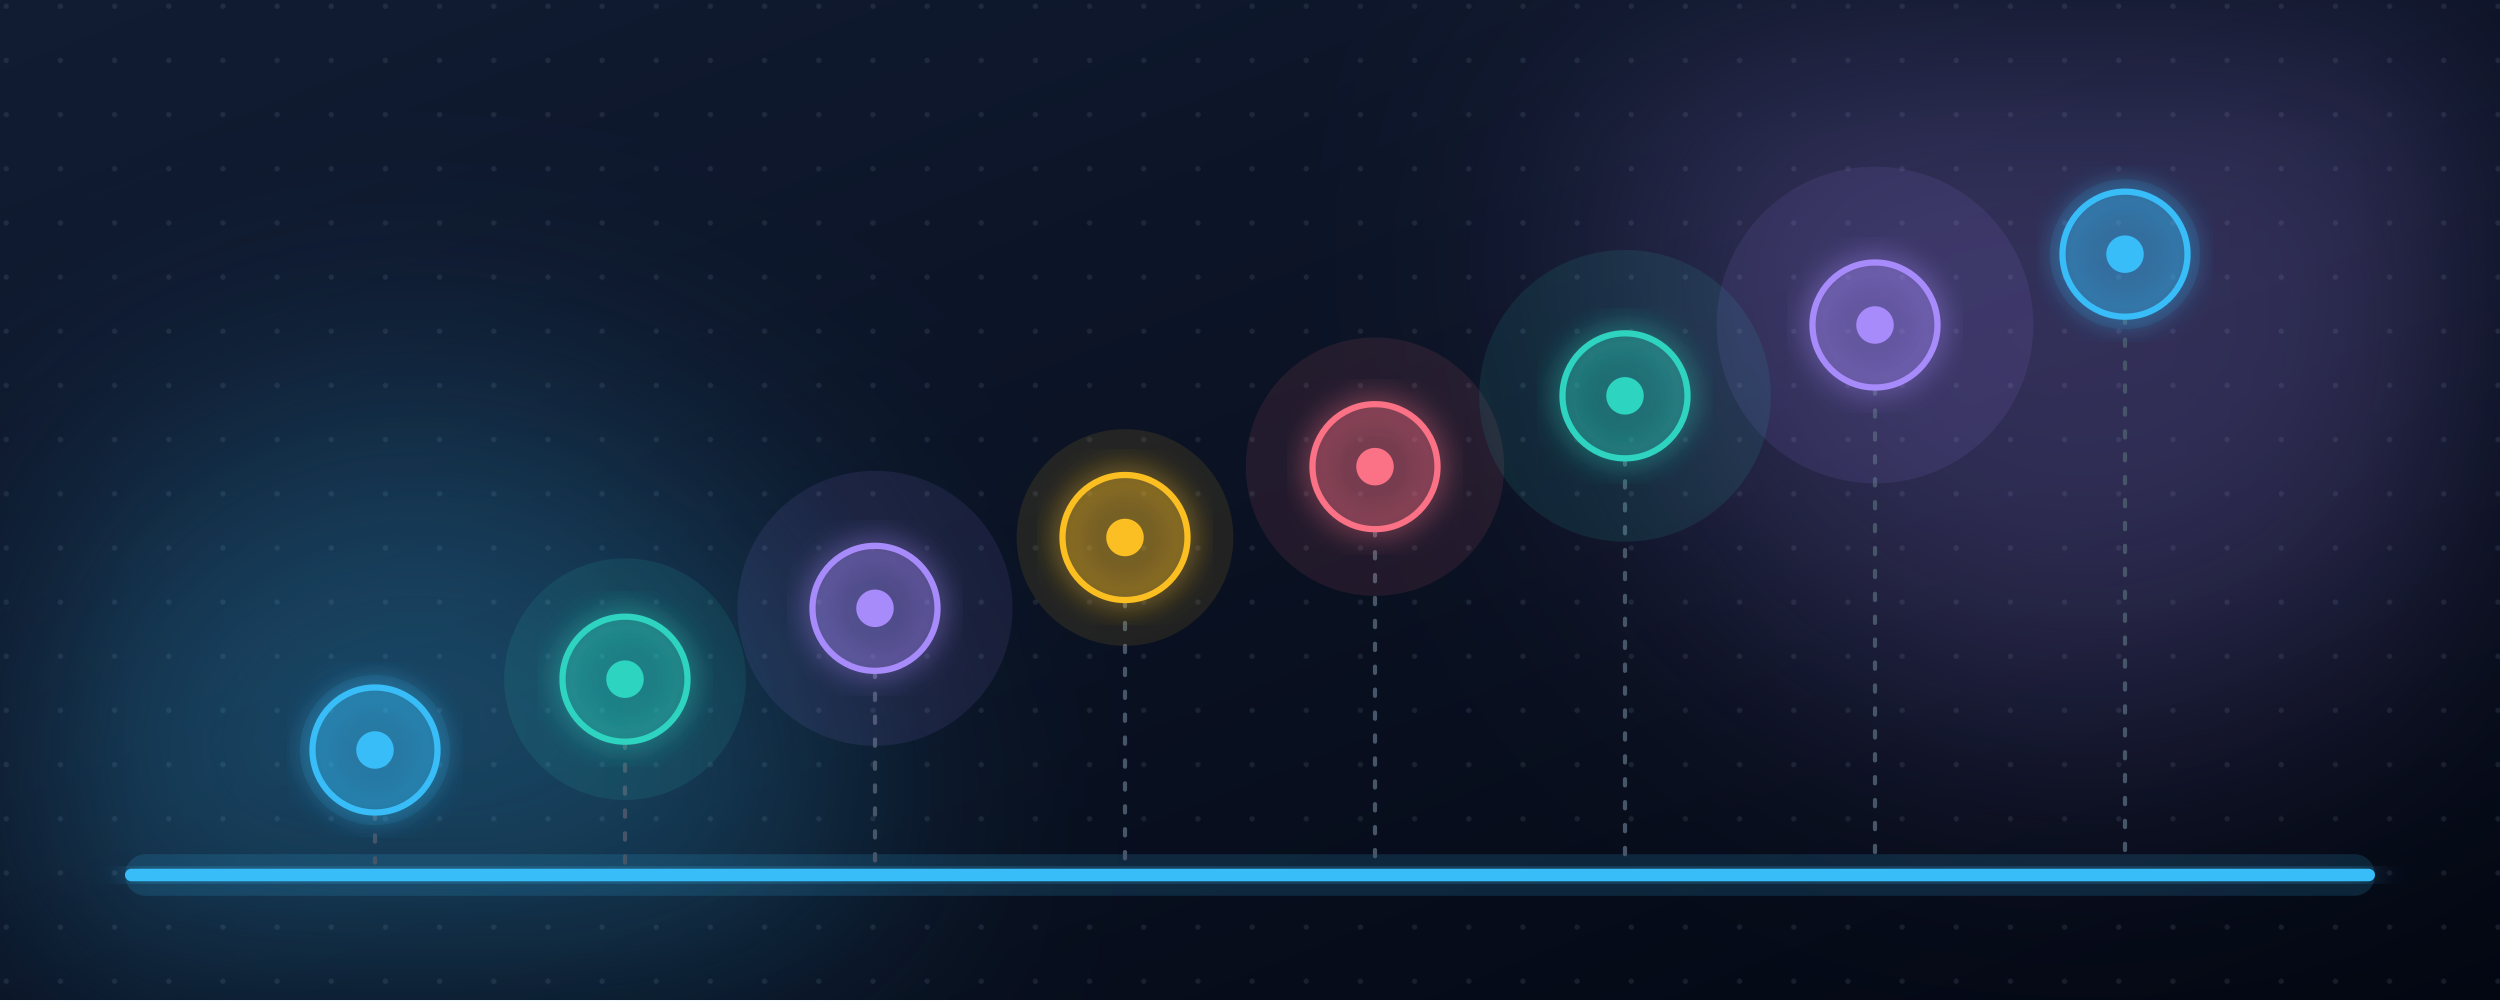
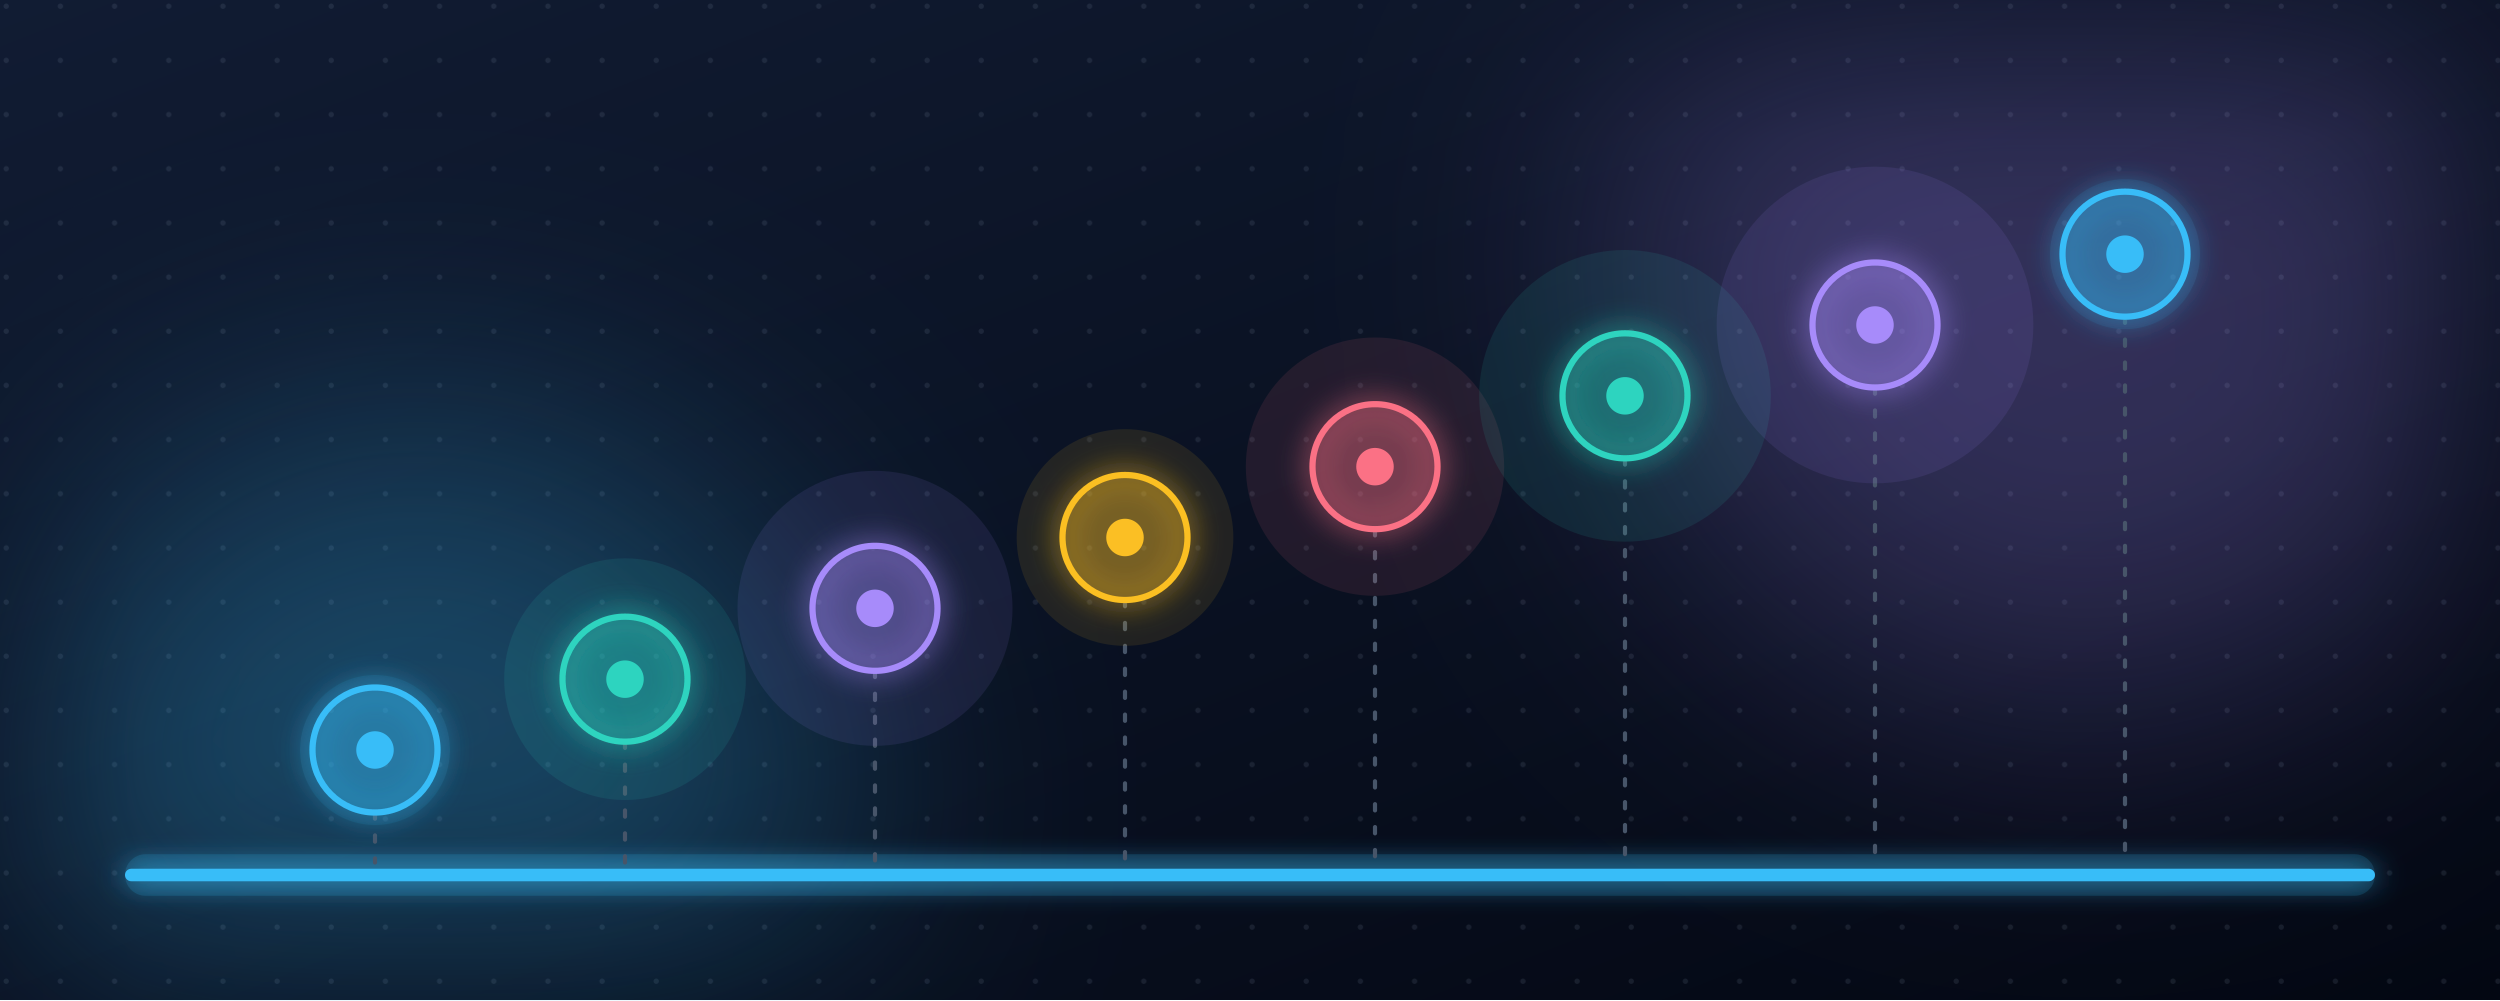
<svg xmlns="http://www.w3.org/2000/svg" viewBox="0 0 1200 480" width="1200" height="480">
  <defs>
    <linearGradient id="bg" x1="0" y1="0" x2="1" y2="1">
      <stop offset="0" stop-color="#111c33" />
      <stop offset="1" stop-color="#030712" />
    </linearGradient>
    <filter id="soft" x="-60%" y="-60%" width="220%" height="220%">
      <feGaussianBlur stdDeviation="70" />
    </filter>
-     <filter id="glow" x="-20%" y="-20%" width="140%" height="140%">
+     <filter id="glow" filterUnits="userSpaceOnUse" x="0" y="0" width="1200" height="480">
      <feGaussianBlur stdDeviation="7" result="b" />
      <feMerge>
        <feMergeNode in="b" />
        <feMergeNode in="SourceGraphic" />
      </feMerge>
    </filter>
    <pattern id="dots" width="26" height="26" patternUnits="userSpaceOnUse">
      <circle cx="3" cy="3" r="1.3" fill="#94a3b8" fill-opacity=".13" />
    </pattern>
  </defs>
  <rect width="1200" height="480" fill="url(#bg)" />
  <rect width="1200" height="480" fill="url(#dots)" />
  <circle cx="200" cy="400" r="200" fill="#38bdf8" opacity="0.3" filter="url(#soft)" />
  <circle cx="1000" cy="120" r="220" fill="#a78bfa" opacity="0.26" filter="url(#soft)" />
  <rect x="60" y="410" width="1080" height="20" rx="10" fill="#38bdf8" fill-opacity=".15" />
  <rect x="60" y="417" width="1080" height="6" rx="3" fill="#38bdf8" filter="url(#glow)" />
  <line x1="180" y1="390" x2="180" y2="414" stroke="#475569" stroke-width="2" stroke-dasharray="3 8" stroke-linecap="round" />
  <line x1="300" y1="356" x2="300" y2="414" stroke="#475569" stroke-width="2" stroke-dasharray="3 8" stroke-linecap="round" />
  <line x1="420" y1="322" x2="420" y2="414" stroke="#475569" stroke-width="2" stroke-dasharray="3 8" stroke-linecap="round" />
  <line x1="540" y1="288" x2="540" y2="414" stroke="#475569" stroke-width="2" stroke-dasharray="3 8" stroke-linecap="round" />
  <line x1="660" y1="254" x2="660" y2="414" stroke="#475569" stroke-width="2" stroke-dasharray="3 8" stroke-linecap="round" />
  <line x1="780" y1="220" x2="780" y2="414" stroke="#475569" stroke-width="2" stroke-dasharray="3 8" stroke-linecap="round" />
  <line x1="900" y1="186" x2="900" y2="414" stroke="#475569" stroke-width="2" stroke-dasharray="3 8" stroke-linecap="round" />
  <line x1="1020" y1="152" x2="1020" y2="414" stroke="#475569" stroke-width="2" stroke-dasharray="3 8" stroke-linecap="round" />
  <circle cx="180" cy="360" r="36" fill="#38bdf8" fill-opacity=".1" />
  <circle cx="180" cy="360" r="30" fill="#38bdf8" fill-opacity=".22" stroke="#38bdf8" stroke-width="3" filter="url(#glow)" />
  <circle cx="180" cy="360" r="9" fill="#38bdf8" />
  <circle cx="300" cy="326" r="58" fill="#2dd4bf" fill-opacity=".1" />
  <circle cx="300" cy="326" r="30" fill="#2dd4bf" fill-opacity=".22" stroke="#2dd4bf" stroke-width="3" filter="url(#glow)" />
  <circle cx="300" cy="326" r="9" fill="#2dd4bf" />
  <circle cx="420" cy="292" r="66" fill="#a78bfa" fill-opacity=".1" />
  <circle cx="420" cy="292" r="30" fill="#a78bfa" fill-opacity=".22" stroke="#a78bfa" stroke-width="3" filter="url(#glow)" />
  <circle cx="420" cy="292" r="9" fill="#a78bfa" />
  <circle cx="540" cy="258" r="52" fill="#fbbf24" fill-opacity=".1" />
  <circle cx="540" cy="258" r="30" fill="#fbbf24" fill-opacity=".22" stroke="#fbbf24" stroke-width="3" filter="url(#glow)" />
  <circle cx="540" cy="258" r="9" fill="#fbbf24" />
  <circle cx="660" cy="224" r="62" fill="#fb7185" fill-opacity=".1" />
  <circle cx="660" cy="224" r="30" fill="#fb7185" fill-opacity=".22" stroke="#fb7185" stroke-width="3" filter="url(#glow)" />
  <circle cx="660" cy="224" r="9" fill="#fb7185" />
  <circle cx="780" cy="190" r="70" fill="#2dd4bf" fill-opacity=".1" />
  <circle cx="780" cy="190" r="30" fill="#2dd4bf" fill-opacity=".22" stroke="#2dd4bf" stroke-width="3" filter="url(#glow)" />
  <circle cx="780" cy="190" r="9" fill="#2dd4bf" />
  <circle cx="900" cy="156" r="76" fill="#a78bfa" fill-opacity=".1" />
  <circle cx="900" cy="156" r="30" fill="#a78bfa" fill-opacity=".22" stroke="#a78bfa" stroke-width="3" filter="url(#glow)" />
  <circle cx="900" cy="156" r="9" fill="#a78bfa" />
  <circle cx="1020" cy="122" r="36" fill="#38bdf8" fill-opacity=".1" />
  <circle cx="1020" cy="122" r="30" fill="#38bdf8" fill-opacity=".22" stroke="#38bdf8" stroke-width="3" filter="url(#glow)" />
  <circle cx="1020" cy="122" r="9" fill="#38bdf8" />
</svg>
